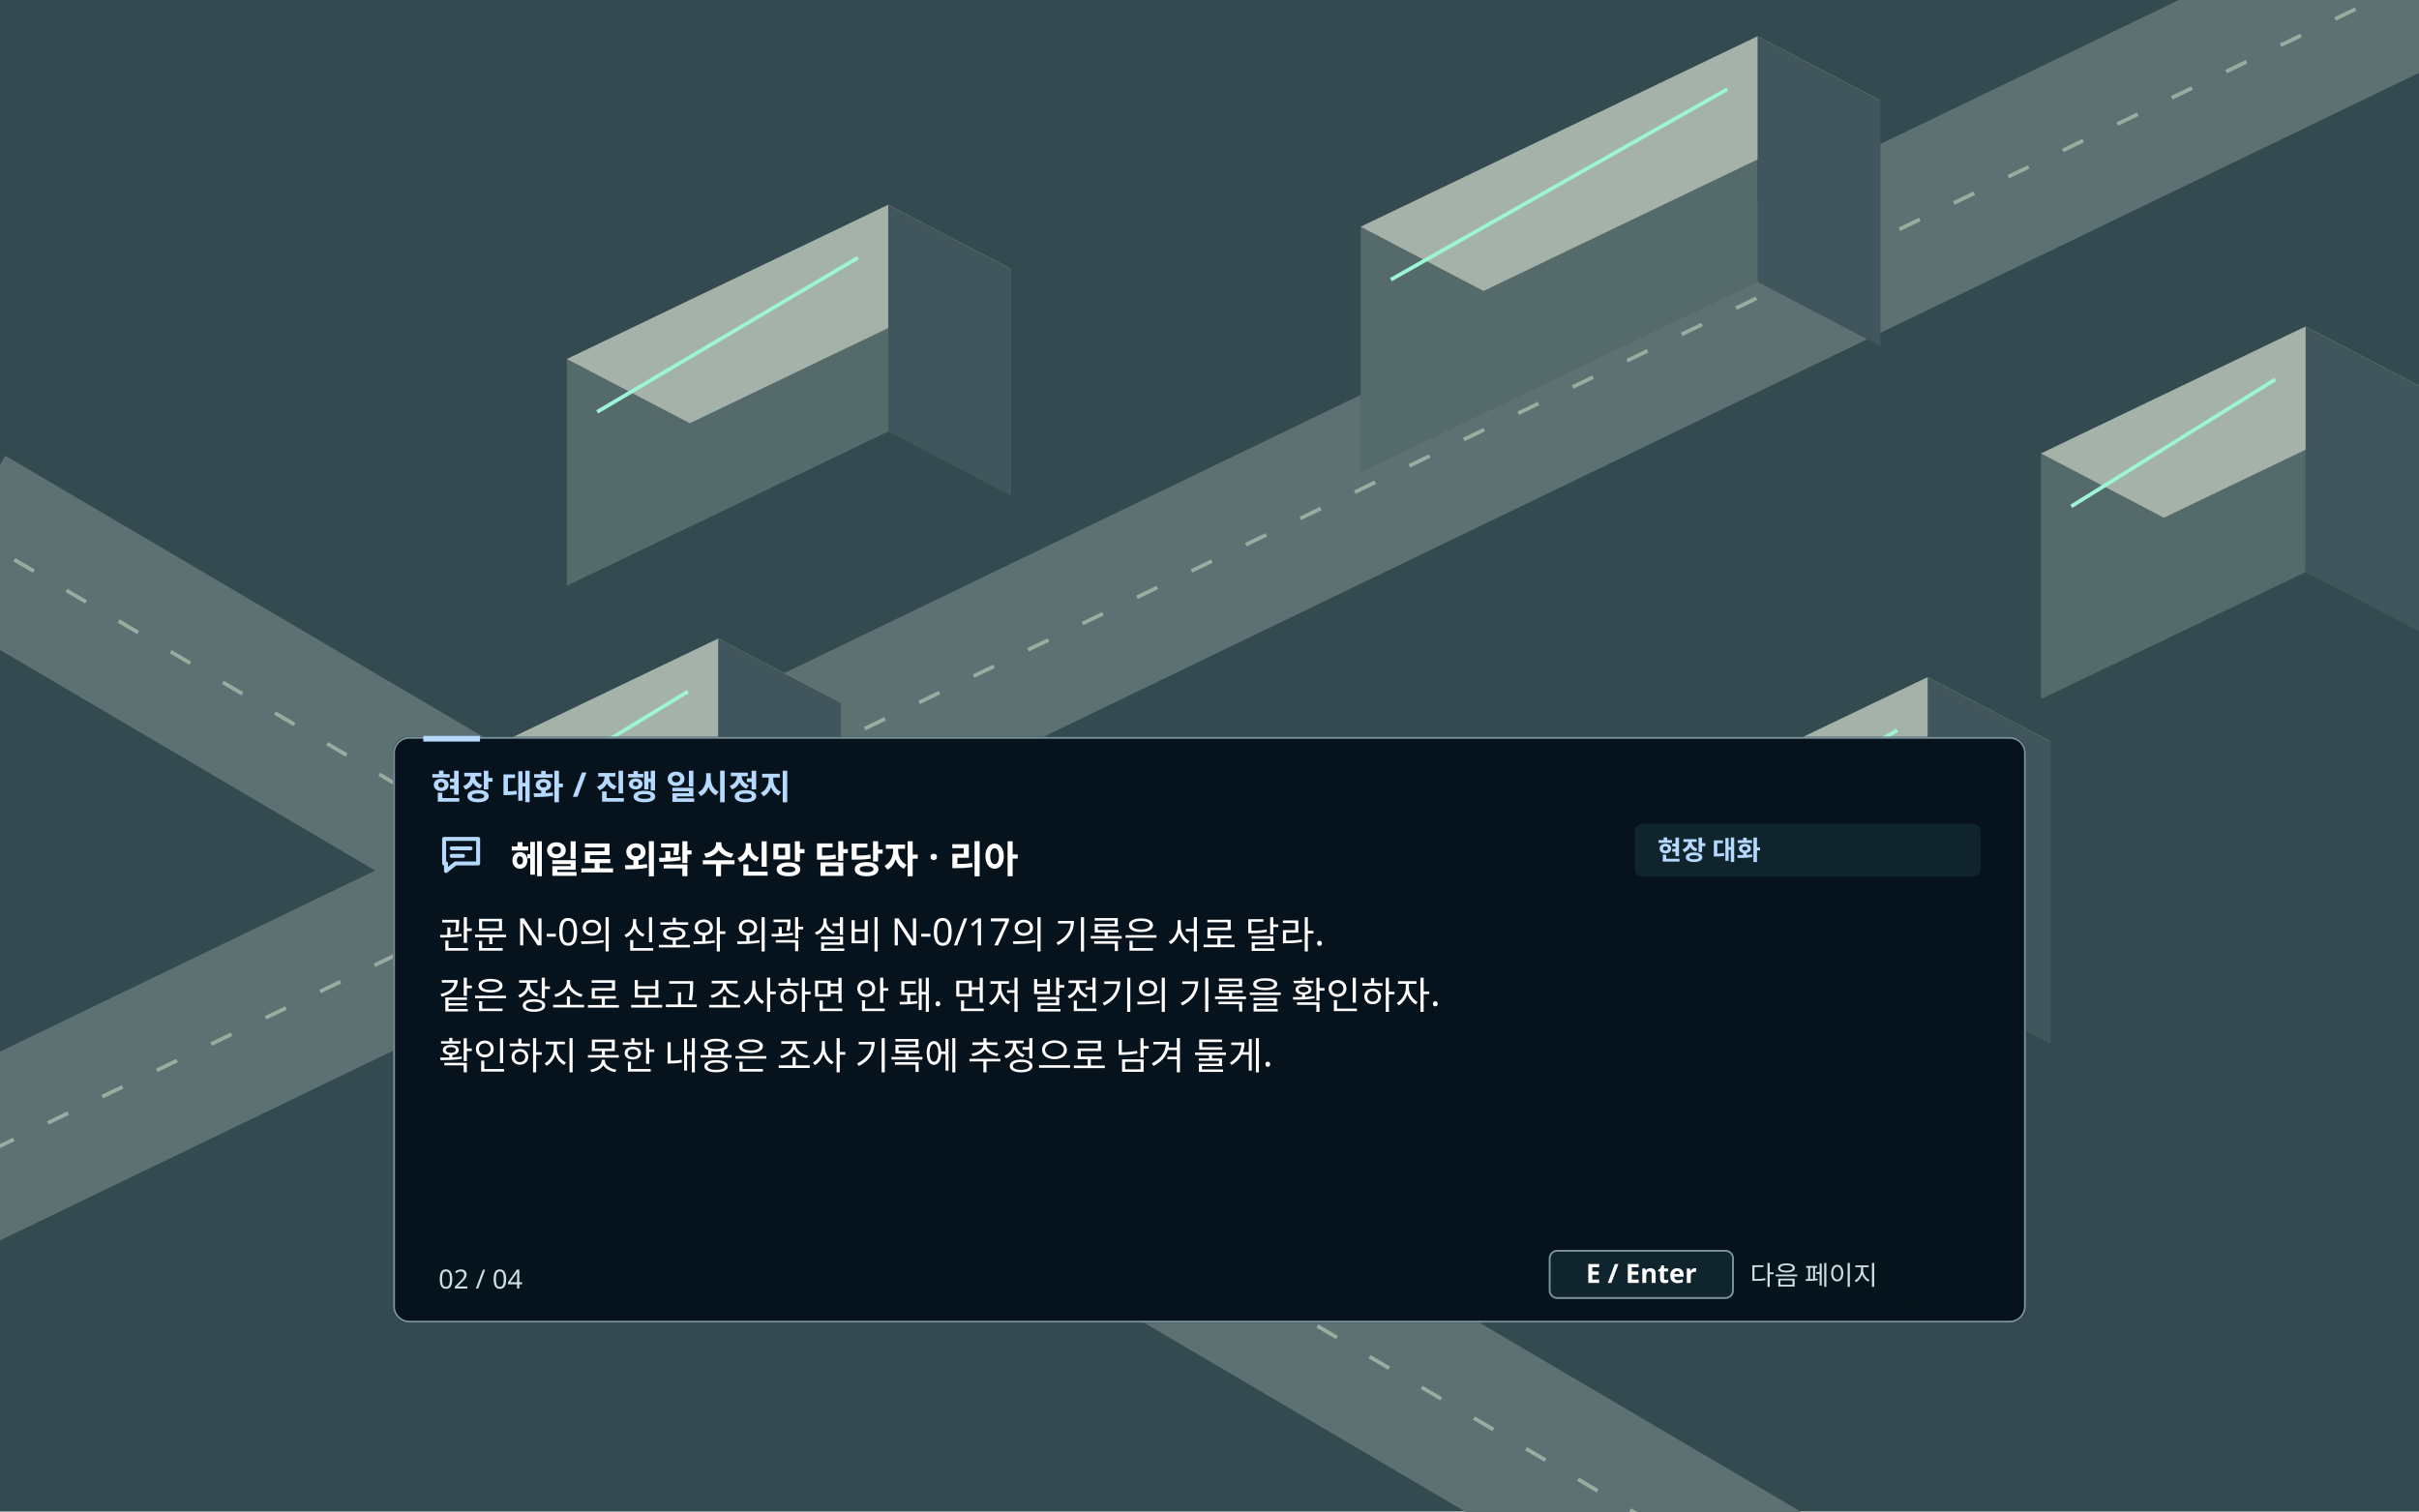
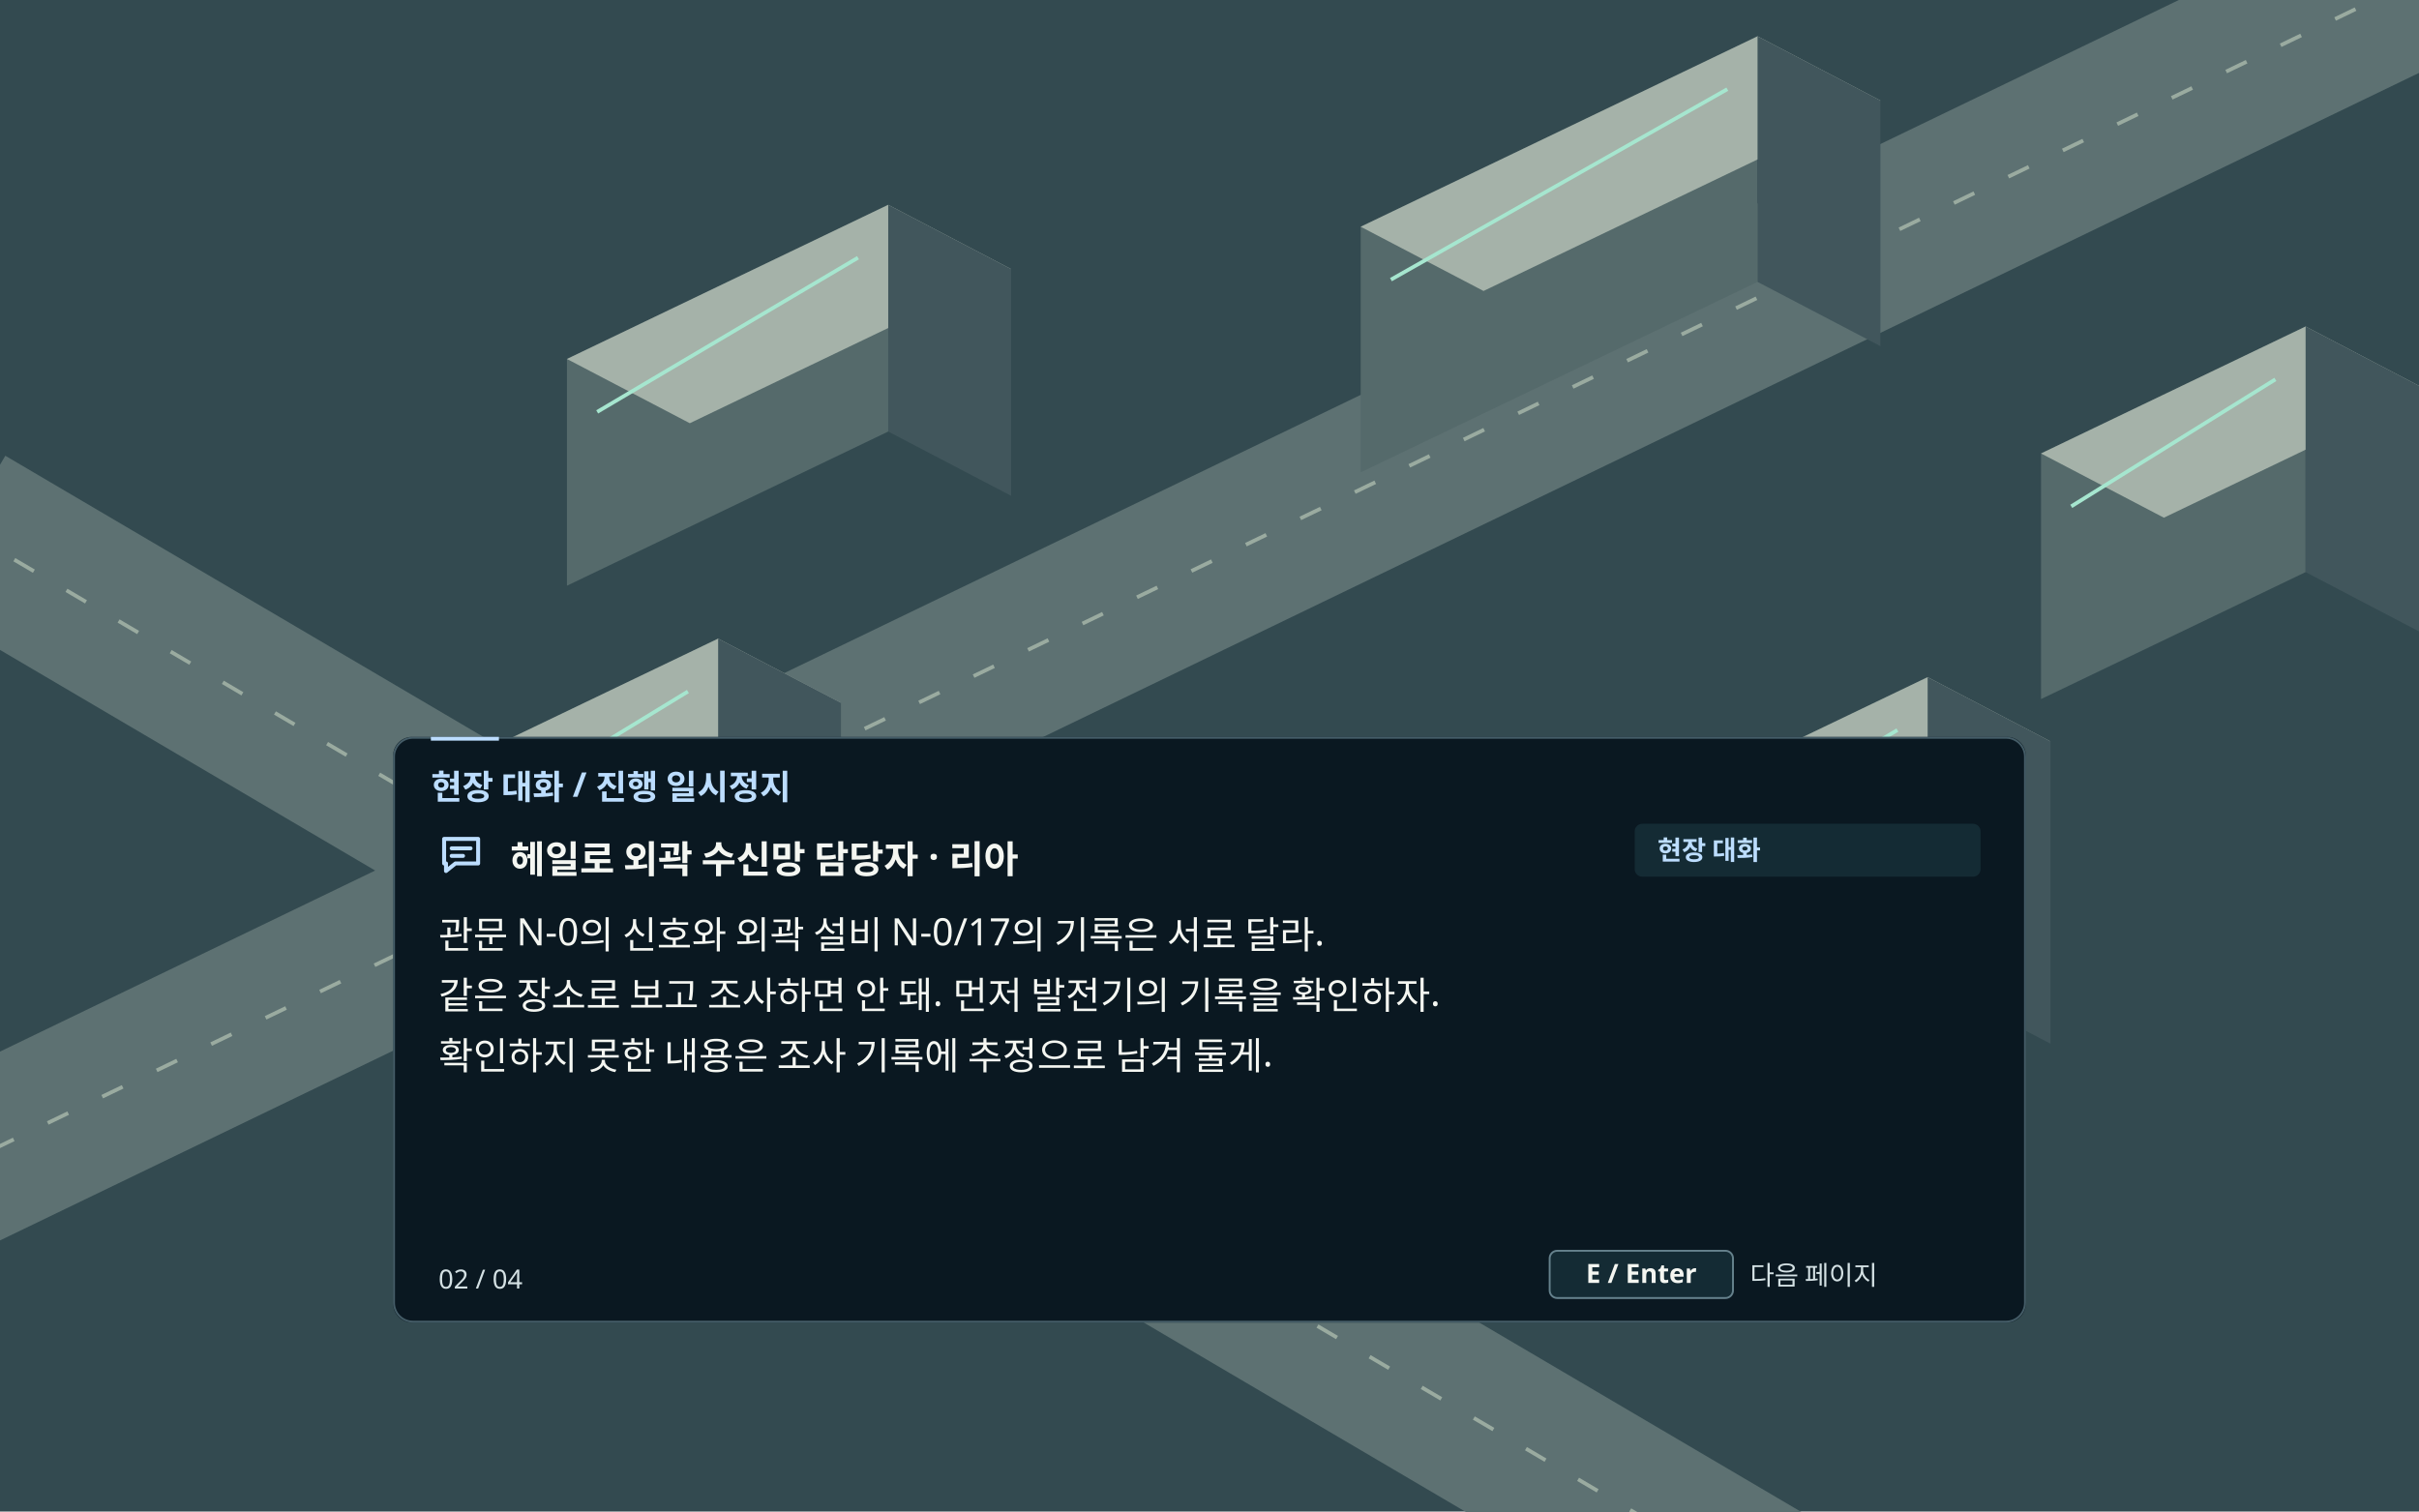
<svg xmlns="http://www.w3.org/2000/svg" width="1280" height="800" viewBox="0 0 1280 800">
  <defs>
    <filter id="hud-shadow" x="-100%" y="-100%" width="300%" height="300%">
      <feDropShadow dx="0" dy="1" stdDeviation="1" flood-color="#000" flood-opacity="1" />
    </filter>
  </defs>
  <style>text{font-family:"Malgun Gothic",sans-serif}text,.ui-icon{opacity:var(--content-opacity,1)}[data-hud]{opacity:var(--content-opacity,1)}[data-hud] text,[data-hud] .ui-icon{opacity:1}.panel-fill{opacity:var(--panel-opacity,.94)}.panel-border{opacity:var(--border-opacity,1)}</style>
  <g class="world-background">
    <rect x="0" y="0" width="1280" height="800" rx="0" fill="#334a50" />
    <path d="M-90 650 1360-50M-20 280 1000 880" stroke="#5d7172" stroke-width="90" />
    <path d="M-90 650 1360-50M-20 280 1000 880" stroke="#9aaba0" stroke-width="2" stroke-dasharray="12 20" />
    <path d="M300 190l170 -81.6v120l-170 81.6z" fill="#556a6b" />
    <path d="M300 190l170 -81.6 65 34 -170 81.6z" fill="#a5b2a9" />
    <path d="M470 108.4l65 34v120l-65-34z" fill="#41565c" />
-     <path d="M316 218L454 136.4" stroke="#9df4d6" stroke-width="2" />
+     <path d="M316 218L454 136.4" stroke="#a6e6cf" stroke-width="2" />
    <path d="M720 120l210 -100.8v130l-210 100.8z" fill="#556a6b" />
    <path d="M720 120l210 -100.8 65 34 -210 100.8z" fill="#a5b2a9" />
    <path d="M930 19.2l65 34v130l-65-34z" fill="#41565c" />
-     <path d="M736 148L914 47.2" stroke="#9df4d6" stroke-width="2" />
+     <path d="M736 148L914 47.2" stroke="#a6e6cf" stroke-width="2" />
    <path d="M850 440l170 -81.6v160l-170 81.6z" fill="#556a6b" />
    <path d="M850 440l170 -81.6 65 34 -170 81.6z" fill="#a5b2a9" />
    <path d="M1020 358.4l65 34v160l-65-34z" fill="#41565c" />
-     <path d="M866 468L1004 386.4" stroke="#9df4d6" stroke-width="2" />
+     <path d="M866 468L1004 386.4" stroke="#a6e6cf" stroke-width="2" />
    <path d="M230 410l150 -72.0v90l-150 72.0z" fill="#556a6b" />
    <path d="M230 410l150 -72.0 65 34 -150 72.0z" fill="#a5b2a9" />
    <path d="M380 338.0l65 34v90l-65-34z" fill="#41565c" />
-     <path d="M246 438L364 366.0" stroke="#9df4d6" stroke-width="2" />
+     <path d="M246 438L364 366.0" stroke="#a6e6cf" stroke-width="2" />
    <path d="M560 520l120 -57.6v130l-120 57.6z" fill="#556a6b" />
    <path d="M560 520l120 -57.6 65 34 -120 57.6z" fill="#a5b2a9" />
    <path d="M680 462.4l65 34v130l-65-34z" fill="#41565c" />
-     <path d="M576 548L664 490.4" stroke="#9df4d6" stroke-width="2" />
+     <path d="M576 548L664 490.4" stroke="#a6e6cf" stroke-width="2" />
    <path d="M1080 240l140 -67.2v130l-140 67.2z" fill="#556a6b" />
    <path d="M1080 240l140 -67.2 65 34 -140 67.2z" fill="#a5b2a9" />
    <path d="M1220 172.8l65 34v130l-65-34z" fill="#41565c" />
-     <path d="M1096 268L1204 200.8" stroke="#9df4d6" stroke-width="2" />
+     <path d="M1096 268L1204 200.8" stroke="#a6e6cf" stroke-width="2" />
    <ellipse cx="640" cy="435" rx="17" ry="8" fill="#061218" opacity=".5" />
-     <g class="ui-icon" transform="translate(628 404) scale(1.0)" fill="none" stroke="#ffffff" stroke-width="2.1" stroke-linecap="round" stroke-linejoin="round">
+     <g class="ui-icon" transform="translate(628 404) scale(1.0)" fill="none" stroke="#f4f6f1" stroke-width="2.1" stroke-linecap="round" stroke-linejoin="round">
      <path d="m12 2 8 19-8-5-8 5z" />
    </g>
  </g>
  <g class="panel-fill">
-     <rect x="208" y="390" width="864" height="310" rx="8" fill="#07131c" />
+     <rect x="208" y="390" width="864" height="310" rx="10" fill="#0a1821" />
  </g>
  <g class="panel-border">
-     <rect x="208.5" y="390.5" width="863" height="309" rx="8" fill="none" stroke="#79929b" />
-     <path d="M224 391H254" stroke="#b6d9ff" stroke-width="3" />
+     <rect x="208.5" y="390.5" width="863" height="309" rx="10" fill="none" stroke="#65818c" stroke-opacity=".65" />
+     <path d="M228 391H264" stroke="#bcddff" stroke-width="2" />
  </g>
-   <text x="228" y="423" fill="#b6d9ff" font-size="18" font-weight="700" text-anchor="start" data-max-width="824">현장 대화 / 진행 일시정지</text>
-   <g class="ui-icon" transform="translate(232 440) scale(1.0)" fill="none" stroke="#b6d9ff" stroke-width="2.1" stroke-linecap="round" stroke-linejoin="round">
+   <text x="228" y="423" fill="#bcddff" font-size="18" font-weight="700" text-anchor="start" data-max-width="824">현장 대화 / 진행 일시정지</text>
+   <g class="ui-icon" transform="translate(232 440) scale(1.0)" fill="none" stroke="#bcddff" stroke-width="2.1" stroke-linecap="round" stroke-linejoin="round">
    <path d="M3 4h18v13H9l-5 4v-4H3zM7 9h10M7 13h6" />
  </g>
-   <text x="270" y="462" fill="#ffffff" font-size="20" font-weight="700" text-anchor="start" data-max-width="575">헤일로 외곽 수신망 담당자 · 리아</text>
-   <rect x="865" y="436" width="183" height="28" rx="4" fill="#10242d" />
-   <text x="877" y="455" fill="#b6d9ff" font-size="14" font-weight="700" text-anchor="start" data-max-width="163">현장 대화</text>
-   <text x="232" y="502" fill="#ffffff" font-size="20" font-weight="400" text-anchor="start" data-max-width="816">관문 N-0의 신호와 외곽 설비 N-0/17의 기록은 서로 달라.</text>
-   <text x="232" y="534" fill="#ffffff" font-size="20" font-weight="400" text-anchor="start" data-max-width="816">같은 장소로 보고 조사하면 안 돼. 먼저 발전기의 기록을 확인하자.</text>
-   <text x="232" y="566" fill="#ffffff" font-size="20" font-weight="400" text-anchor="start" data-max-width="816">확인하지 못한 내용은 조사 기록에 추정으로 남겨 둘게.</text>
-   <text x="232" y="682" fill="#d0dfe3" font-size="14" font-weight="400" text-anchor="start">02 / 04</text>
-   <rect x="816" y="659" width="197" height="31" rx="4" fill="#07131c" />
-   <rect x="820" y="662" width="97" height="25" rx="4" fill="#10242d" stroke="#79929b" />
-   <text x="868.5" y="679" fill="#ffffff" font-size="14" font-weight="700" text-anchor="middle" data-max-width="91">E / Enter</text>
-   <text x="926" y="680" fill="#d0dfe3" font-size="14" font-weight="400" text-anchor="start">다음 페이지</text>
+   <text x="270" y="462" fill="#f4f6f1" font-size="20" font-weight="700" text-anchor="start" data-max-width="575">헤일로 외곽 수신망 담당자 · 리아</text>
+   <rect x="865" y="436" width="183" height="28" rx="4" fill="#142b34" />
+   <text x="877" y="455" fill="#bcddff" font-size="14" font-weight="700" text-anchor="start" data-max-width="163">현장 대화</text>
+   <text x="232" y="502" fill="#f4f6f1" font-size="20" font-weight="400" text-anchor="start" data-max-width="816">관문 N-0의 신호와 외곽 설비 N-0/17의 기록은 서로 달라.</text>
+   <text x="232" y="534" fill="#f4f6f1" font-size="20" font-weight="400" text-anchor="start" data-max-width="816">같은 장소로 보고 조사하면 안 돼. 먼저 발전기의 기록을 확인하자.</text>
+   <text x="232" y="566" fill="#f4f6f1" font-size="20" font-weight="400" text-anchor="start" data-max-width="816">확인하지 못한 내용은 조사 기록에 추정으로 남겨 둘게.</text>
+   <text x="232" y="682" fill="#d4e1e4" font-size="14" font-weight="400" text-anchor="start">02 / 04</text>
+   <rect x="816" y="659" width="197" height="31" rx="4" fill="#0a1821" />
+   <rect x="820" y="662" width="97" height="25" rx="4" fill="#142b34" stroke="#65818c" />
+   <text x="868.5" y="679" fill="#f4f6f1" font-size="14" font-weight="700" text-anchor="middle" data-max-width="91">E / Enter</text>
+   <text x="926" y="680" fill="#d4e1e4" font-size="14" font-weight="400" text-anchor="start">다음 페이지</text>
</svg>
